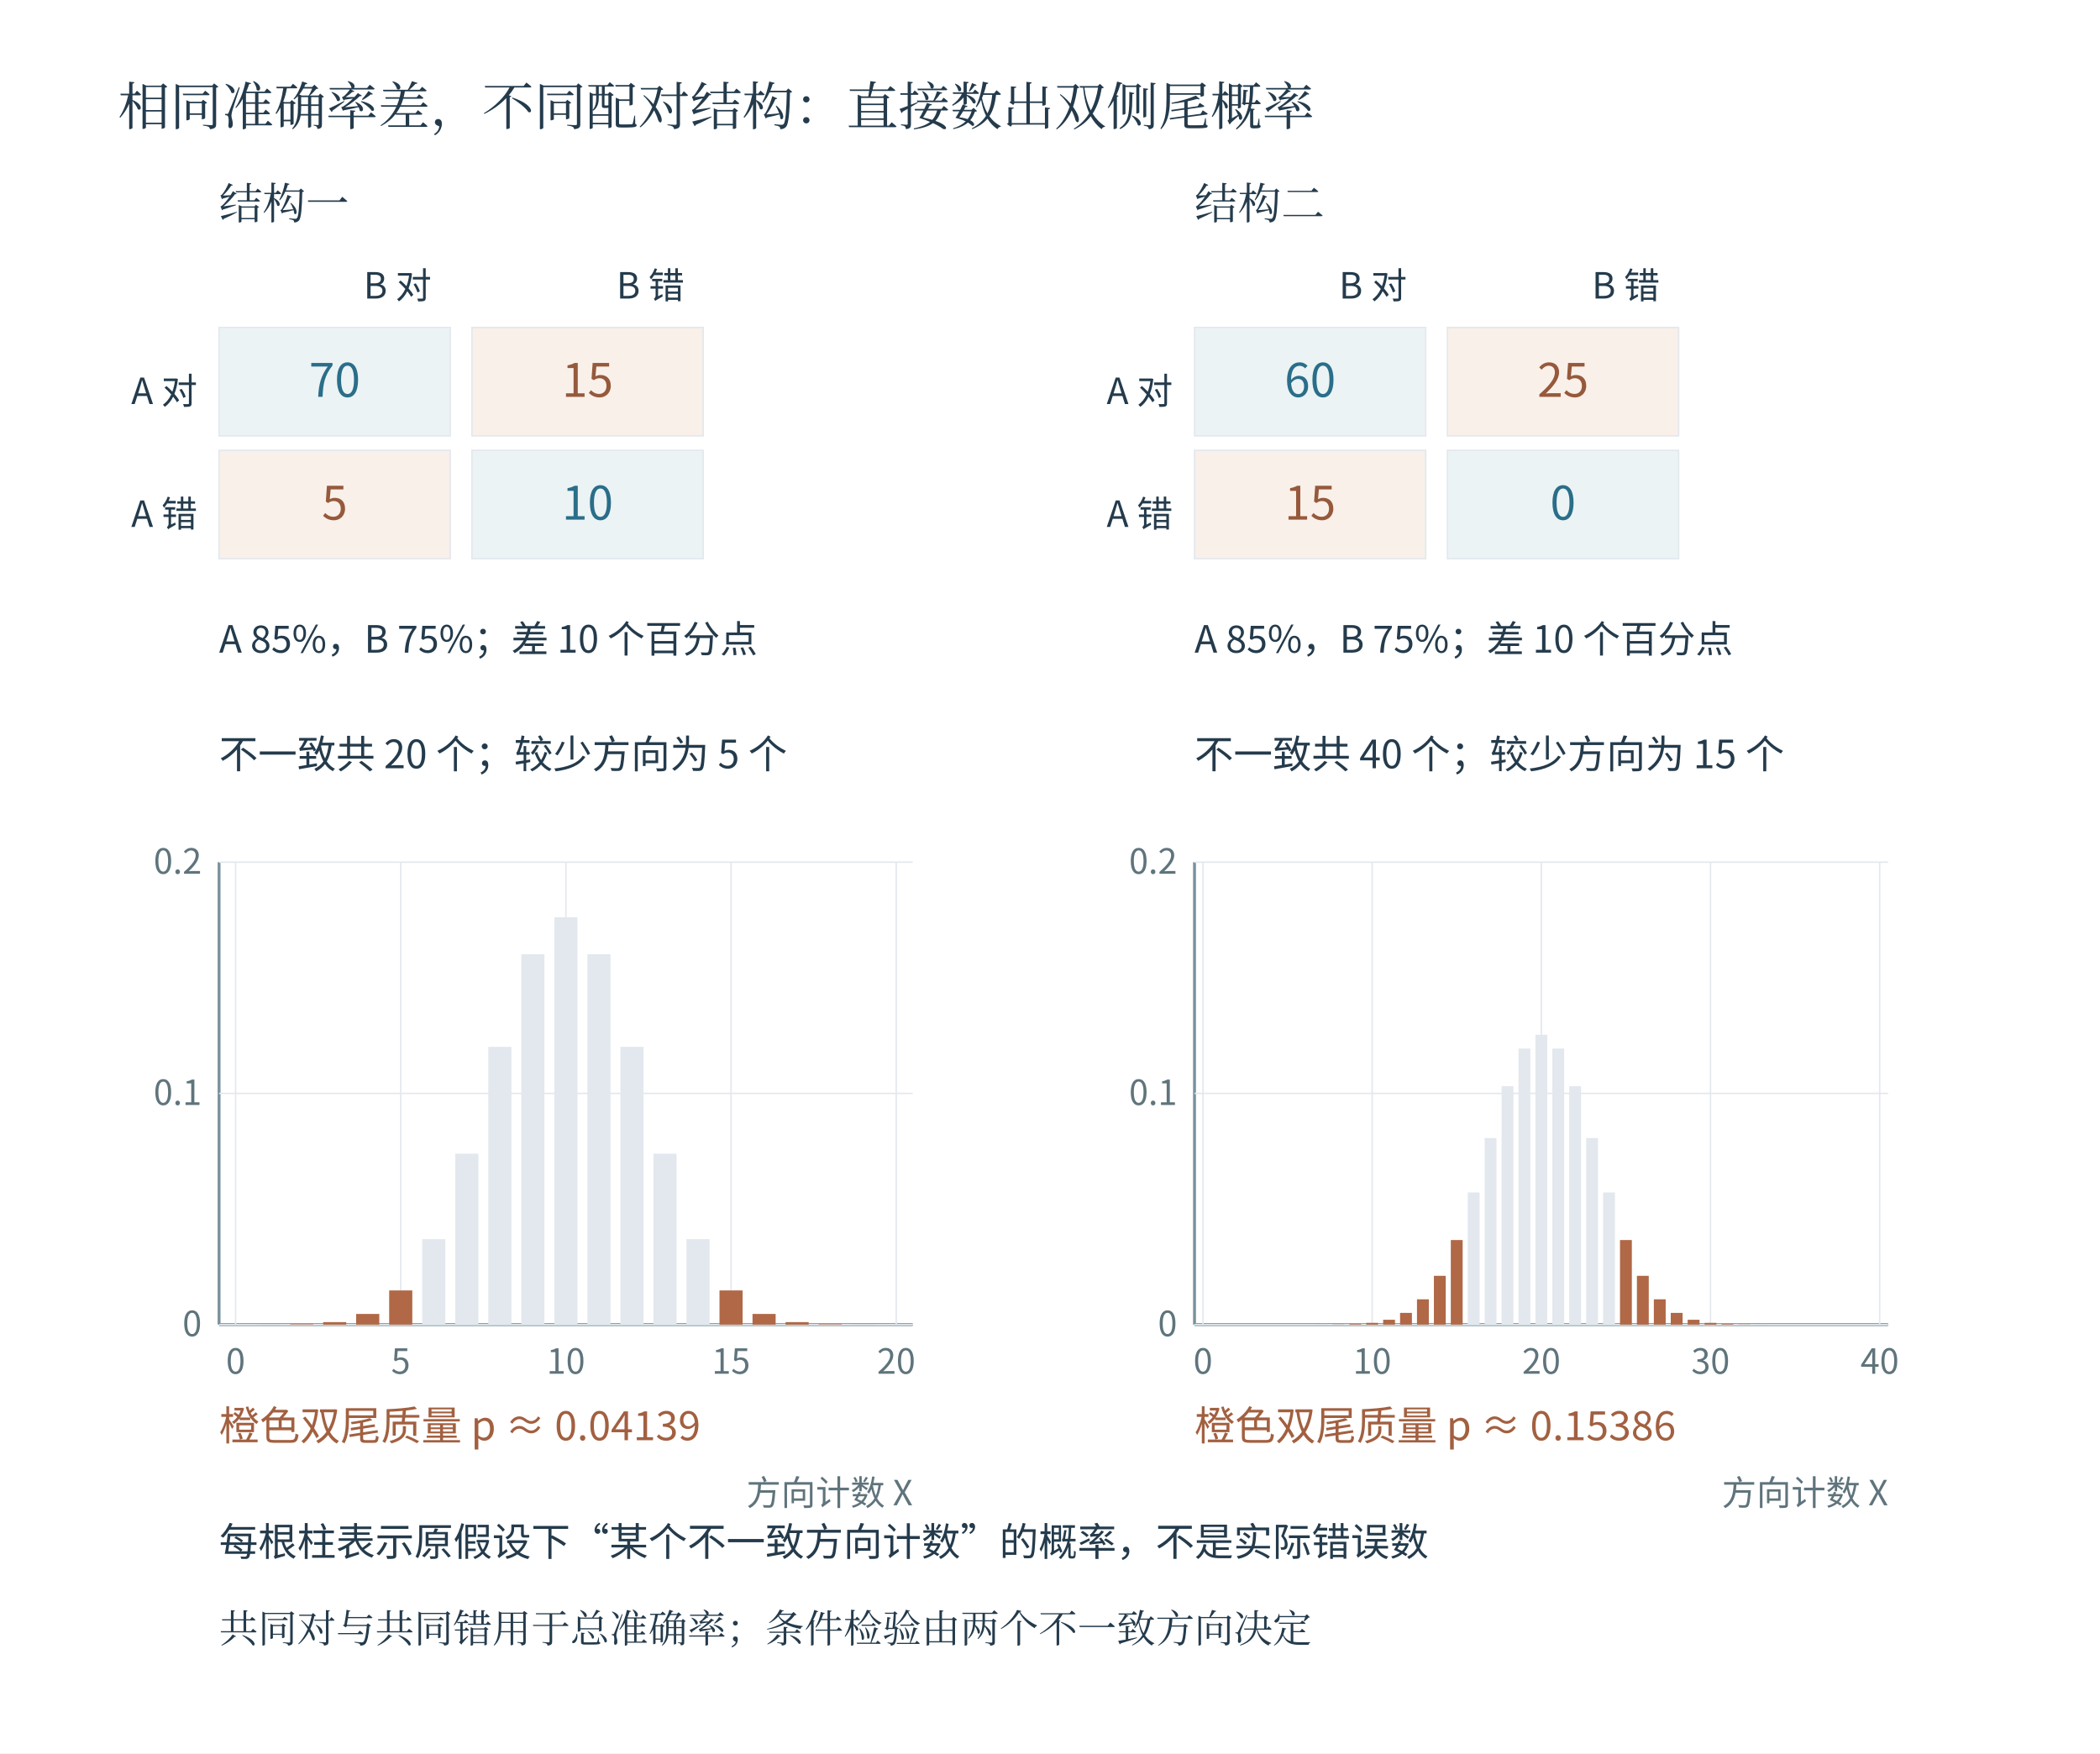
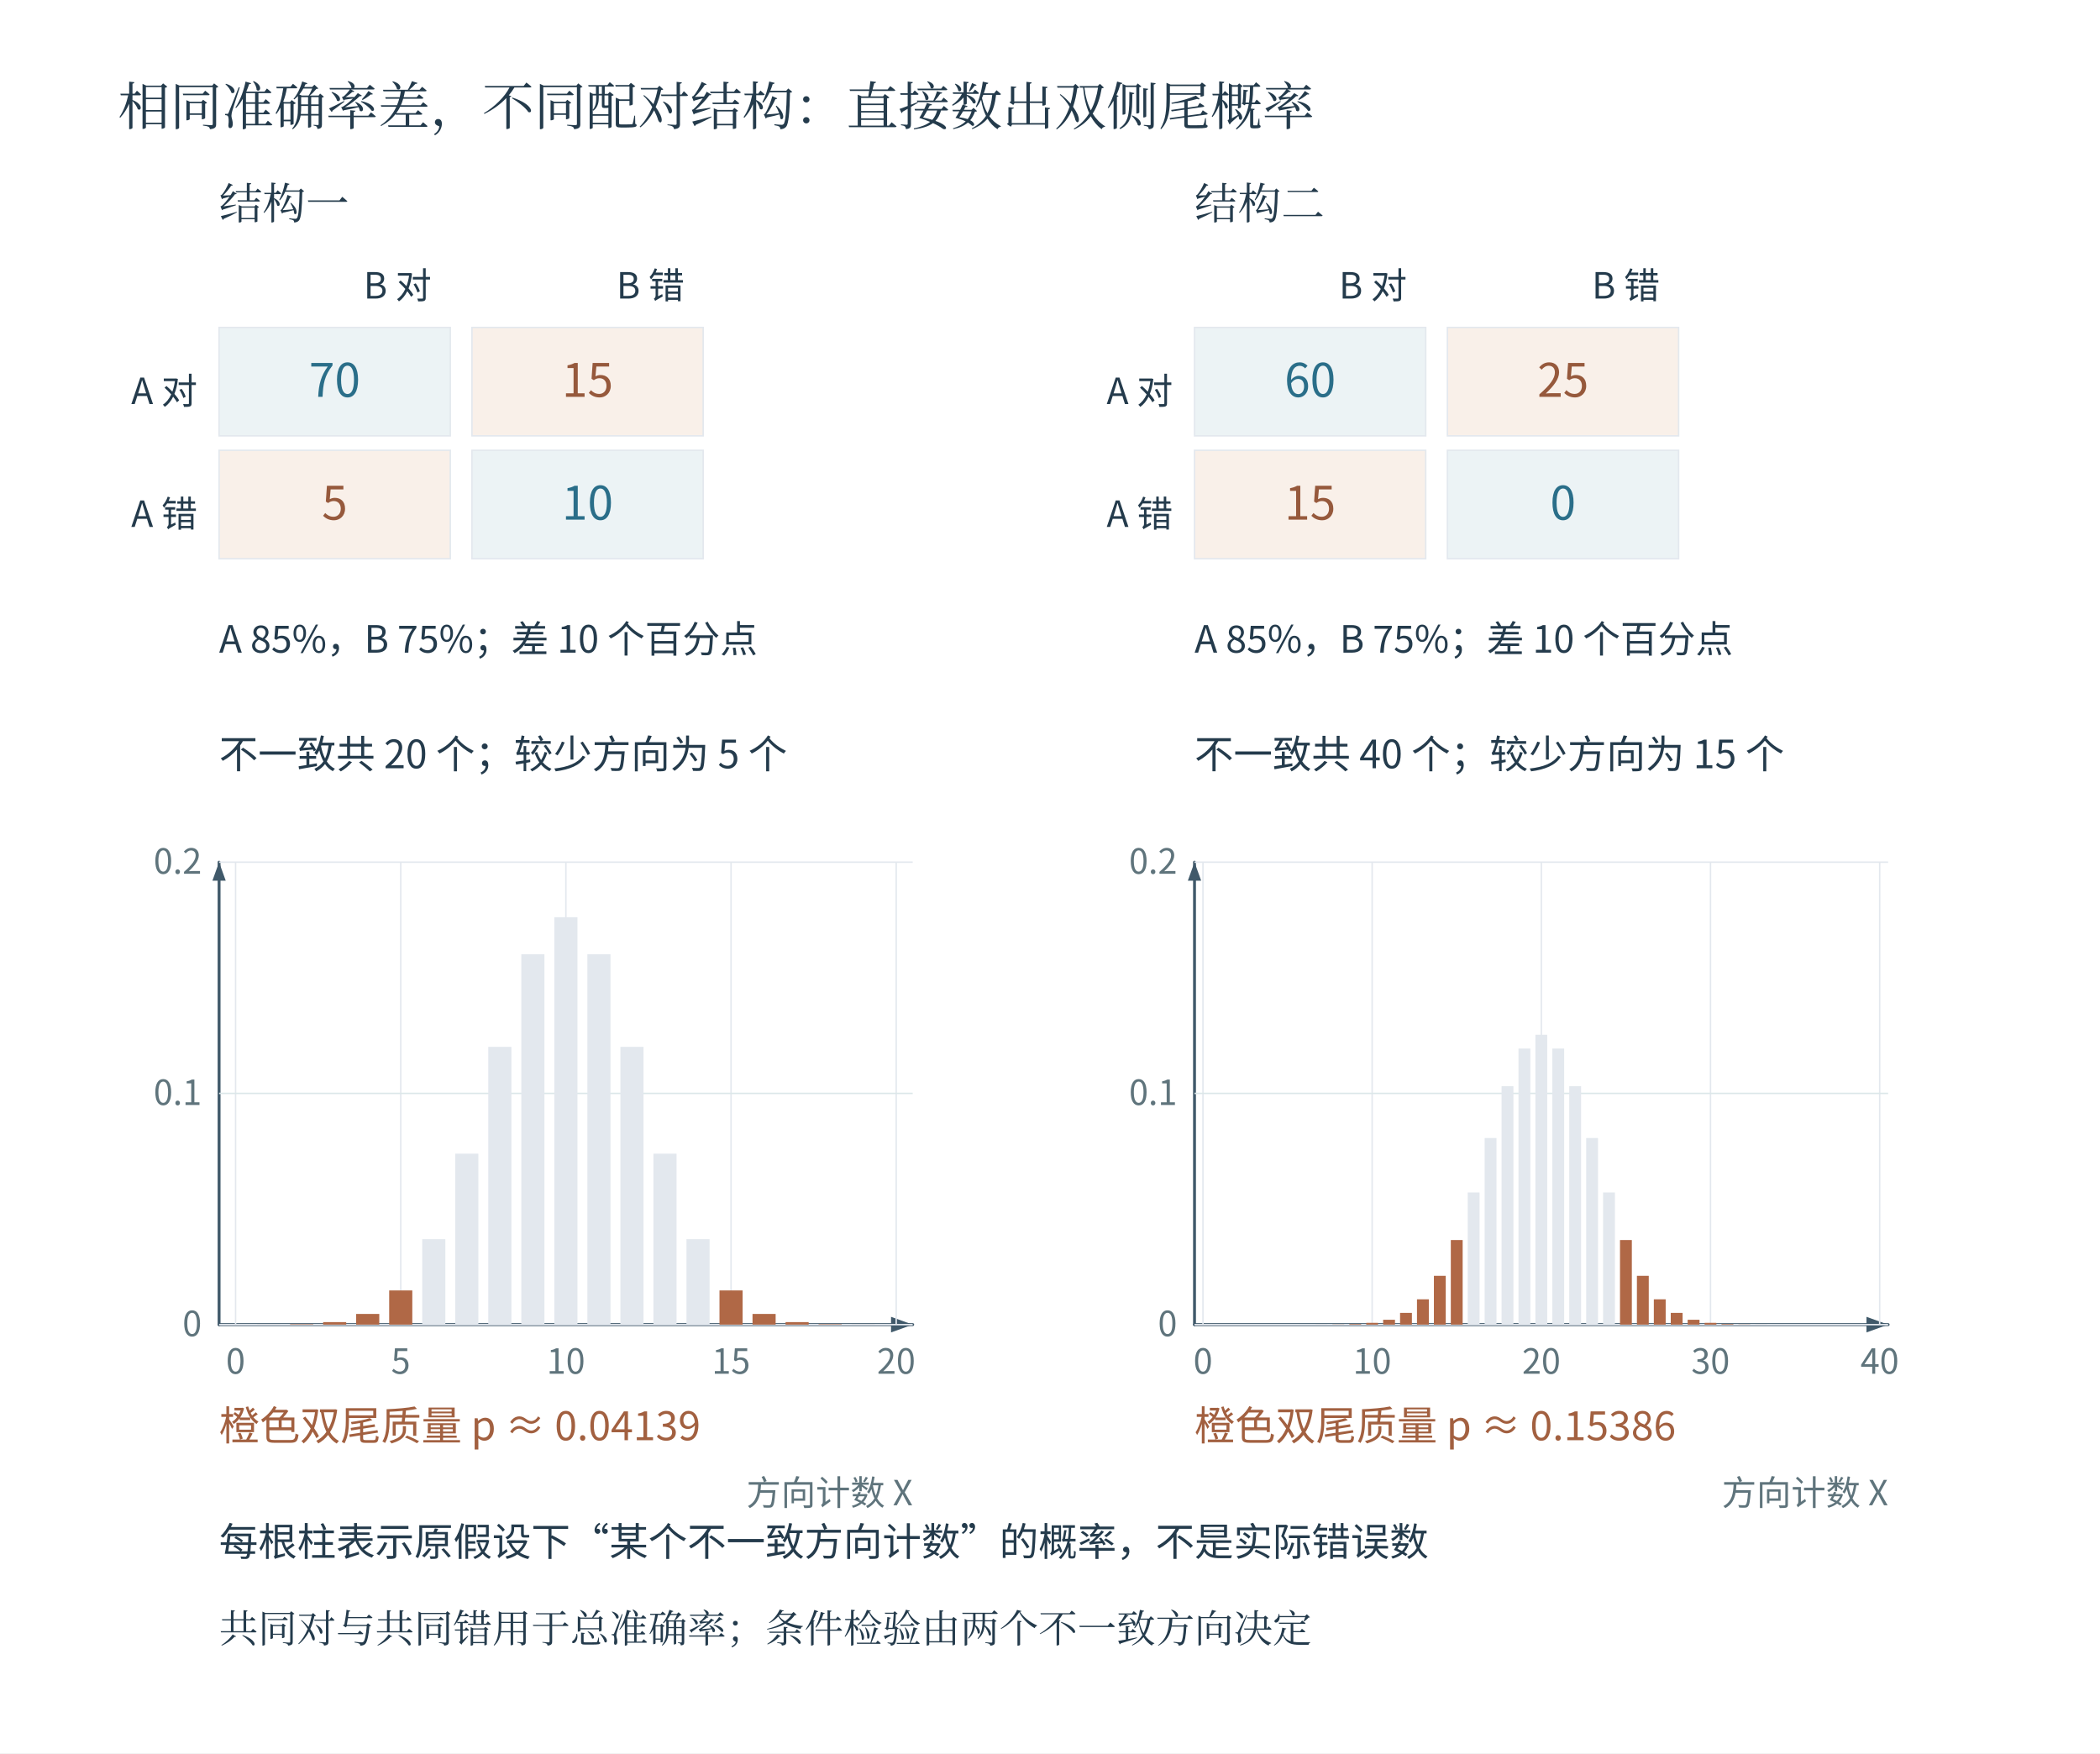
<svg xmlns="http://www.w3.org/2000/svg" width="1453.2" height="1213.2" viewBox="-26.6 -26.6 1453.2 1213.2" role="img" aria-labelledby="plate-title">
  <rect id="edition-paper" x="-26.6" y="-26.6" width="1453.2" height="1213.2" fill="#ffffff" />
  <svg id="edition-view" x="0" y="0" width="1400" height="1160" viewBox="0 0 1400 1160" overflow="hidden">
    <rect width="1400" height="1160" fill="#ffffff" />
    <g font-family="Microsoft YaHei, Noto Sans CJK SC, sans-serif">
      <text x="55" y="60" font-size="36" fill="#243b4c" text-anchor="start" font-family="SimSun, Noto Serif CJK SC, STSong, Microsoft YaHei, serif">相同准确率差，不同配对结构：直接数出双侧尾概率</text>
      <text x="125" y="125" font-size="30" fill="#243b4c" text-anchor="start" font-family="SimSun, Noto Serif CJK SC, STSong, Microsoft YaHei, serif">结构一</text>
      <text x="225" y="180" font-size="25" fill="#243b4c" text-anchor="start">B 对</text>
      <text x="400" y="180" font-size="25" fill="#243b4c" text-anchor="start">B 错</text>
      <text x="110" y="253" font-size="25" fill="#243b4c" text-anchor="end">A 对</text>
      <rect x="125" y="200" width="160" height="75" fill="#ecf3f5" stroke="#e3e8ee" />
      <text x="205" y="248" font-size="32" fill="#2a6e89" text-anchor="middle">70</text>
      <rect x="300" y="200" width="160" height="75" fill="#f9f0e9" stroke="#e3e8ee" />
      <text x="380" y="248" font-size="32" fill="#96593c" text-anchor="middle">15</text>
      <text x="110" y="338" font-size="25" fill="#243b4c" text-anchor="end">A 错</text>
      <rect x="125" y="285" width="160" height="75" fill="#f9f0e9" stroke="#e3e8ee" />
      <text x="205" y="333" font-size="32" fill="#96593c" text-anchor="middle">5</text>
      <rect x="300" y="285" width="160" height="75" fill="#ecf3f5" stroke="#e3e8ee" />
      <text x="380" y="333" font-size="32" fill="#2a6e89" text-anchor="middle">10</text>
      <text x="125" y="425" font-size="26" fill="#243b4c" text-anchor="start">A 85%，B 75%；差 10 个百分点</text>
      <text x="125" y="505" font-size="27" fill="#243b4c" text-anchor="start">不一致共 20 个；较少方向为 5 个</text>
-       <line x1="125" y1="570" x2="125" y2="890" stroke="#78929c" stroke-width="2" />
-       <line x1="125" y1="890" x2="605" y2="890" stroke="#78929c" stroke-width="2" />
+       <line x1="125" y1="570" x2="125" y2="890" stroke="#40596a" stroke-width="2" stroke-linecap="round" />
+       <line x1="125" y1="890" x2="605" y2="890" stroke="#40596a" stroke-width="2" stroke-linecap="round" />
+       <path d="M605 890 L590 884.6 L590 895.4Z M125 570 L120.392 582.8 L129.608 582.8Z" fill="#40596a" stroke="none" pointer-events="none" />
      <line x1="136.429" y1="570" x2="136.429" y2="890" stroke="#e3e8ee" stroke-width="1" />
      <text x="136.429" y="924" font-size="24" fill="#5f747c" text-anchor="middle">0</text>
      <line x1="250.714" y1="570" x2="250.714" y2="890" stroke="#e3e8ee" stroke-width="1" />
      <text x="250.714" y="924" font-size="24" fill="#5f747c" text-anchor="middle">5</text>
      <line x1="365.0" y1="570" x2="365.0" y2="890" stroke="#e3e8ee" stroke-width="1" />
      <text x="365.0" y="924" font-size="24" fill="#5f747c" text-anchor="middle">10</text>
      <line x1="479.286" y1="570" x2="479.286" y2="890" stroke="#e3e8ee" stroke-width="1" />
      <text x="479.286" y="924" font-size="24" fill="#5f747c" text-anchor="middle">15</text>
      <line x1="593.571" y1="570" x2="593.571" y2="890" stroke="#e3e8ee" stroke-width="1" />
      <text x="593.571" y="924" font-size="24" fill="#5f747c" text-anchor="middle">20</text>
      <line x1="125" y1="890.0" x2="605" y2="890.0" stroke="#e3e8ee" stroke-width="1" />
      <text x="113" y="898.0" font-size="24" fill="#5f747c" text-anchor="end">0</text>
-       <line x1="125" y1="730.0" x2="605" y2="730.0" stroke="#e3e8ee" stroke-width="1" />
+       <line x1="125" y1="730.0" x2="605" y2="730.0" stroke="#dce7e9" stroke-width="1" />
      <text x="113" y="738.0" font-size="24" fill="#5f747c" text-anchor="end">0.1</text>
      <line x1="125" y1="570.0" x2="605" y2="570.0" stroke="#e3e8ee" stroke-width="1" />
      <text x="113" y="578.0" font-size="24" fill="#5f747c" text-anchor="end">0.2</text>
      <rect x="128.429" y="889.998" width="16.0" height="0.002" fill="#b06846" stroke="none" />
      <rect x="151.286" y="889.969" width="16.0" height="0.031" fill="#b06846" stroke="none" />
      <rect x="174.143" y="889.71" width="16.0" height="0.29" fill="#b06846" stroke="none" />
      <rect x="197.0" y="888.26" width="16.0" height="1.74" fill="#b06846" stroke="none" />
      <rect x="219.857" y="882.607" width="16.0" height="7.393" fill="#b06846" stroke="none" />
      <rect x="242.714" y="866.343" width="16.0" height="23.657" fill="#b06846" stroke="none" />
      <rect x="265.571" y="830.857" width="16.0" height="59.143" fill="#e3e8ee" stroke="none" />
      <rect x="288.429" y="771.714" width="16.0" height="118.286" fill="#e3e8ee" stroke="none" />
      <rect x="311.286" y="697.785" width="16.0" height="192.215" fill="#e3e8ee" stroke="none" />
      <rect x="334.143" y="633.713" width="16.0" height="256.287" fill="#e3e8ee" stroke="none" />
      <rect x="357.0" y="608.085" width="16.0" height="281.915" fill="#e3e8ee" stroke="none" />
      <rect x="379.857" y="633.713" width="16.0" height="256.287" fill="#e3e8ee" stroke="none" />
      <rect x="402.714" y="697.785" width="16.0" height="192.215" fill="#e3e8ee" stroke="none" />
      <rect x="425.571" y="771.714" width="16.0" height="118.286" fill="#e3e8ee" stroke="none" />
      <rect x="448.429" y="830.857" width="16.0" height="59.143" fill="#e3e8ee" stroke="none" />
      <rect x="471.286" y="866.343" width="16.0" height="23.657" fill="#b06846" stroke="none" />
      <rect x="494.143" y="882.607" width="16.0" height="7.393" fill="#b06846" stroke="none" />
      <rect x="517.0" y="888.26" width="16.0" height="1.74" fill="#b06846" stroke="none" />
      <rect x="539.857" y="889.71" width="16.0" height="0.29" fill="#b06846" stroke="none" />
      <rect x="562.714" y="889.969" width="16.0" height="0.031" fill="#b06846" stroke="none" />
      <rect x="585.571" y="889.998" width="16.0" height="0.002" fill="#b06846" stroke="none" />
      <text x="125" y="970" font-size="28" fill="#a26040" text-anchor="start">橙色双尾质量 p ≈ 0.04139</text>
      <text x="800" y="125" font-size="30" fill="#243b4c" text-anchor="start" font-family="SimSun, Noto Serif CJK SC, STSong, Microsoft YaHei, serif">结构二</text>
      <text x="900" y="180" font-size="25" fill="#243b4c" text-anchor="start">B 对</text>
      <text x="1075" y="180" font-size="25" fill="#243b4c" text-anchor="start">B 错</text>
      <text x="785" y="253" font-size="25" fill="#243b4c" text-anchor="end">A 对</text>
      <rect x="800" y="200" width="160" height="75" fill="#ecf3f5" stroke="#e3e8ee" />
      <text x="880" y="248" font-size="32" fill="#2a6e89" text-anchor="middle">60</text>
      <rect x="975" y="200" width="160" height="75" fill="#f9f0e9" stroke="#e3e8ee" />
      <text x="1055" y="248" font-size="32" fill="#96593c" text-anchor="middle">25</text>
      <text x="785" y="338" font-size="25" fill="#243b4c" text-anchor="end">A 错</text>
      <rect x="800" y="285" width="160" height="75" fill="#f9f0e9" stroke="#e3e8ee" />
      <text x="880" y="333" font-size="32" fill="#96593c" text-anchor="middle">15</text>
      <rect x="975" y="285" width="160" height="75" fill="#ecf3f5" stroke="#e3e8ee" />
      <text x="1055" y="333" font-size="32" fill="#2a6e89" text-anchor="middle">0</text>
      <text x="800" y="425" font-size="26" fill="#243b4c" text-anchor="start">A 85%，B 75%；差 10 个百分点</text>
      <text x="800" y="505" font-size="27" fill="#243b4c" text-anchor="start">不一致共 40 个；较少方向为 15 个</text>
-       <line x1="800" y1="570" x2="800" y2="890" stroke="#78929c" stroke-width="2" />
-       <line x1="800" y1="890" x2="1280" y2="890" stroke="#78929c" stroke-width="2" />
+       <line x1="800" y1="570" x2="800" y2="890" stroke="#40596a" stroke-width="2" stroke-linecap="round" />
+       <line x1="800" y1="890" x2="1280" y2="890" stroke="#40596a" stroke-width="2" stroke-linecap="round" />
+       <path d="M1280 890 L1265 884.6 L1265 895.4Z M800 570 L795.392 582.8 L804.608 582.8Z" fill="#40596a" stroke="none" pointer-events="none" />
      <line x1="805.854" y1="570" x2="805.854" y2="890" stroke="#e3e8ee" stroke-width="1" />
      <text x="805.854" y="924" font-size="24" fill="#5f747c" text-anchor="middle">0</text>
      <line x1="922.927" y1="570" x2="922.927" y2="890" stroke="#e3e8ee" stroke-width="1" />
      <text x="922.927" y="924" font-size="24" fill="#5f747c" text-anchor="middle">10</text>
      <line x1="1040.0" y1="570" x2="1040.0" y2="890" stroke="#e3e8ee" stroke-width="1" />
      <text x="1040.0" y="924" font-size="24" fill="#5f747c" text-anchor="middle">20</text>
      <line x1="1157.073" y1="570" x2="1157.073" y2="890" stroke="#e3e8ee" stroke-width="1" />
      <text x="1157.073" y="924" font-size="24" fill="#5f747c" text-anchor="middle">30</text>
      <line x1="1274.146" y1="570" x2="1274.146" y2="890" stroke="#e3e8ee" stroke-width="1" />
      <text x="1274.146" y="924" font-size="24" fill="#5f747c" text-anchor="middle">40</text>
      <line x1="800" y1="890.0" x2="1280" y2="890.0" stroke="#e3e8ee" stroke-width="1" />
      <text x="788" y="898.0" font-size="24" fill="#5f747c" text-anchor="end">0</text>
-       <line x1="800" y1="730.0" x2="1280" y2="730.0" stroke="#e3e8ee" stroke-width="1" />
+       <line x1="800" y1="730.0" x2="1280" y2="730.0" stroke="#dce7e9" stroke-width="1" />
      <text x="788" y="738.0" font-size="24" fill="#5f747c" text-anchor="end">0.1</text>
      <line x1="800" y1="570.0" x2="1280" y2="570.0" stroke="#e3e8ee" stroke-width="1" />
      <text x="788" y="578.0" font-size="24" fill="#5f747c" text-anchor="end">0.2</text>
      <rect x="801.756" y="890" width="8.195" height="1.4551915228366852e-09" fill="#b06846" stroke="none" />
      <rect x="813.463" y="890" width="8.195" height="5.820766091346741e-08" fill="#b06846" stroke="none" />
      <rect x="825.171" y="890" width="8.195" height="1.1350493878126144e-06" fill="#b06846" stroke="none" />
      <rect x="836.878" y="890" width="8.195" height="1.437729224562645e-05" fill="#b06846" stroke="none" />
      <rect x="848.585" y="890" width="8.195" height="0" fill="#b06846" stroke="none" />
      <rect x="860.293" y="889.999" width="8.195" height="0.001" fill="#b06846" stroke="none" />
      <rect x="872.0" y="889.994" width="8.195" height="0.006" fill="#b06846" stroke="none" />
      <rect x="883.707" y="889.973" width="8.195" height="0.027" fill="#b06846" stroke="none" />
      <rect x="895.415" y="889.888" width="8.195" height="0.112" fill="#b06846" stroke="none" />
      <rect x="907.122" y="889.602" width="8.195" height="0.398" fill="#b06846" stroke="none" />
      <rect x="918.829" y="888.766" width="8.195" height="1.234" fill="#b06846" stroke="none" />
      <rect x="930.537" y="886.636" width="8.195" height="3.364" fill="#b06846" stroke="none" />
      <rect x="942.244" y="881.87" width="8.195" height="8.13" fill="#b06846" stroke="none" />
      <rect x="953.951" y="872.489" width="8.195" height="17.511" fill="#b06846" stroke="none" />
      <rect x="965.659" y="856.229" width="8.195" height="33.771" fill="#b06846" stroke="none" />
      <rect x="977.366" y="831.464" width="8.195" height="58.536" fill="#b06846" stroke="none" />
      <rect x="989.073" y="798.538" width="8.195" height="91.462" fill="#e3e8ee" stroke="none" />
      <rect x="1000.78" y="760.877" width="8.195" height="129.123" fill="#e3e8ee" stroke="none" />
      <rect x="1012.488" y="725.01" width="8.195" height="164.99" fill="#e3e8ee" stroke="none" />
      <rect x="1024.195" y="698.959" width="8.195" height="191.041" fill="#e3e8ee" stroke="none" />
      <rect x="1035.902" y="689.407" width="8.195" height="200.593" fill="#e3e8ee" stroke="none" />
      <rect x="1047.61" y="698.959" width="8.195" height="191.041" fill="#e3e8ee" stroke="none" />
      <rect x="1059.317" y="725.01" width="8.195" height="164.99" fill="#e3e8ee" stroke="none" />
      <rect x="1071.024" y="760.877" width="8.195" height="129.123" fill="#e3e8ee" stroke="none" />
      <rect x="1082.732" y="798.538" width="8.195" height="91.462" fill="#e3e8ee" stroke="none" />
      <rect x="1094.439" y="831.464" width="8.195" height="58.536" fill="#b06846" stroke="none" />
      <rect x="1106.146" y="856.229" width="8.195" height="33.771" fill="#b06846" stroke="none" />
      <rect x="1117.854" y="872.489" width="8.195" height="17.511" fill="#b06846" stroke="none" />
      <rect x="1129.561" y="881.87" width="8.195" height="8.13" fill="#b06846" stroke="none" />
      <rect x="1141.268" y="886.636" width="8.195" height="3.364" fill="#b06846" stroke="none" />
      <rect x="1152.976" y="888.766" width="8.195" height="1.234" fill="#b06846" stroke="none" />
      <rect x="1164.683" y="889.602" width="8.195" height="0.398" fill="#b06846" stroke="none" />
      <rect x="1176.39" y="889.888" width="8.195" height="0.112" fill="#b06846" stroke="none" />
      <rect x="1188.098" y="889.973" width="8.195" height="0.027" fill="#b06846" stroke="none" />
      <rect x="1199.805" y="889.994" width="8.195" height="0.006" fill="#b06846" stroke="none" />
      <rect x="1211.512" y="889.999" width="8.195" height="0.001" fill="#b06846" stroke="none" />
      <rect x="1223.22" y="890" width="8.195" height="0" fill="#b06846" stroke="none" />
      <rect x="1234.927" y="890" width="8.195" height="1.437729224562645e-05" fill="#b06846" stroke="none" />
      <rect x="1246.634" y="890" width="8.195" height="1.1350493878126144e-06" fill="#b06846" stroke="none" />
      <rect x="1258.341" y="890" width="8.195" height="5.820766091346741e-08" fill="#b06846" stroke="none" />
      <rect x="1270.049" y="890" width="8.195" height="1.4551915228366852e-09" fill="#b06846" stroke="none" />
      <text x="800" y="970" font-size="28" fill="#a26040" text-anchor="start">橙色双尾质量 p ≈ 0.15386</text>
      <text x="125" y="1050" font-size="27" fill="#243b4c" text-anchor="start">每根柱表示原假设下“某个不一致方向计数”的概率，不是实际错误数</text>
      <text x="125" y="1110" font-size="27" fill="#243b4c" text-anchor="start" font-family="SimSun, Noto Serif CJK SC, STSong, Microsoft YaHei, serif">共同对与共同错用于总准确率；条件检验由两个不一致方向决定</text>
      <text x="605" y="1015" font-size="24" fill="#5f747c" text-anchor="end">方向计数 X</text>
      <text x="1280" y="1015" font-size="24" fill="#5f747c" text-anchor="end">方向计数 X</text>
    </g>
  </svg>
</svg>
